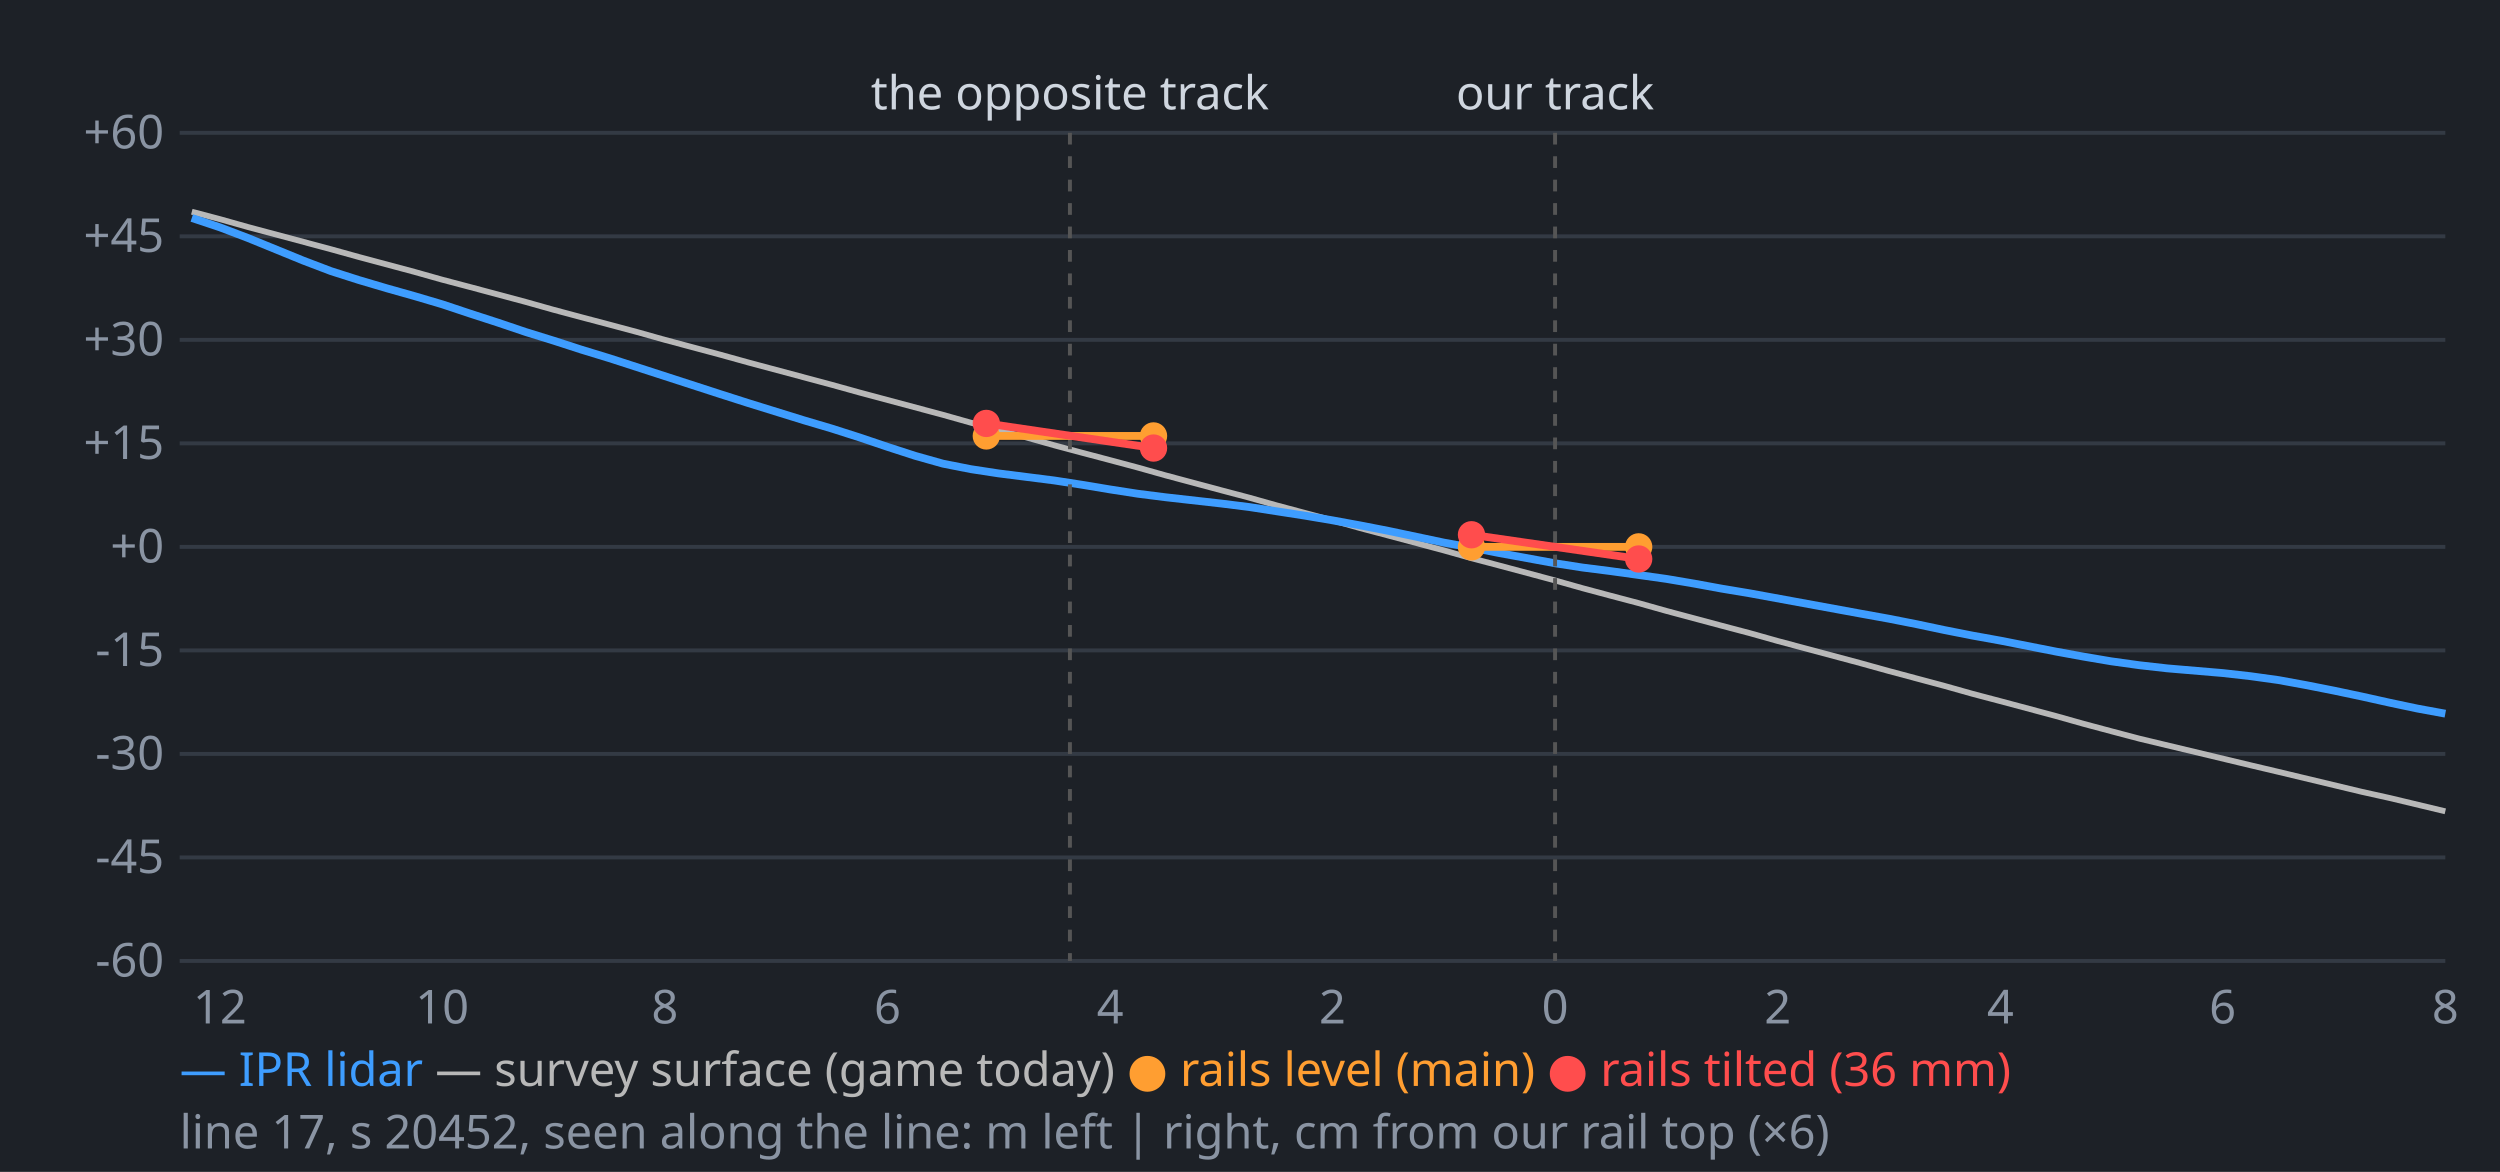
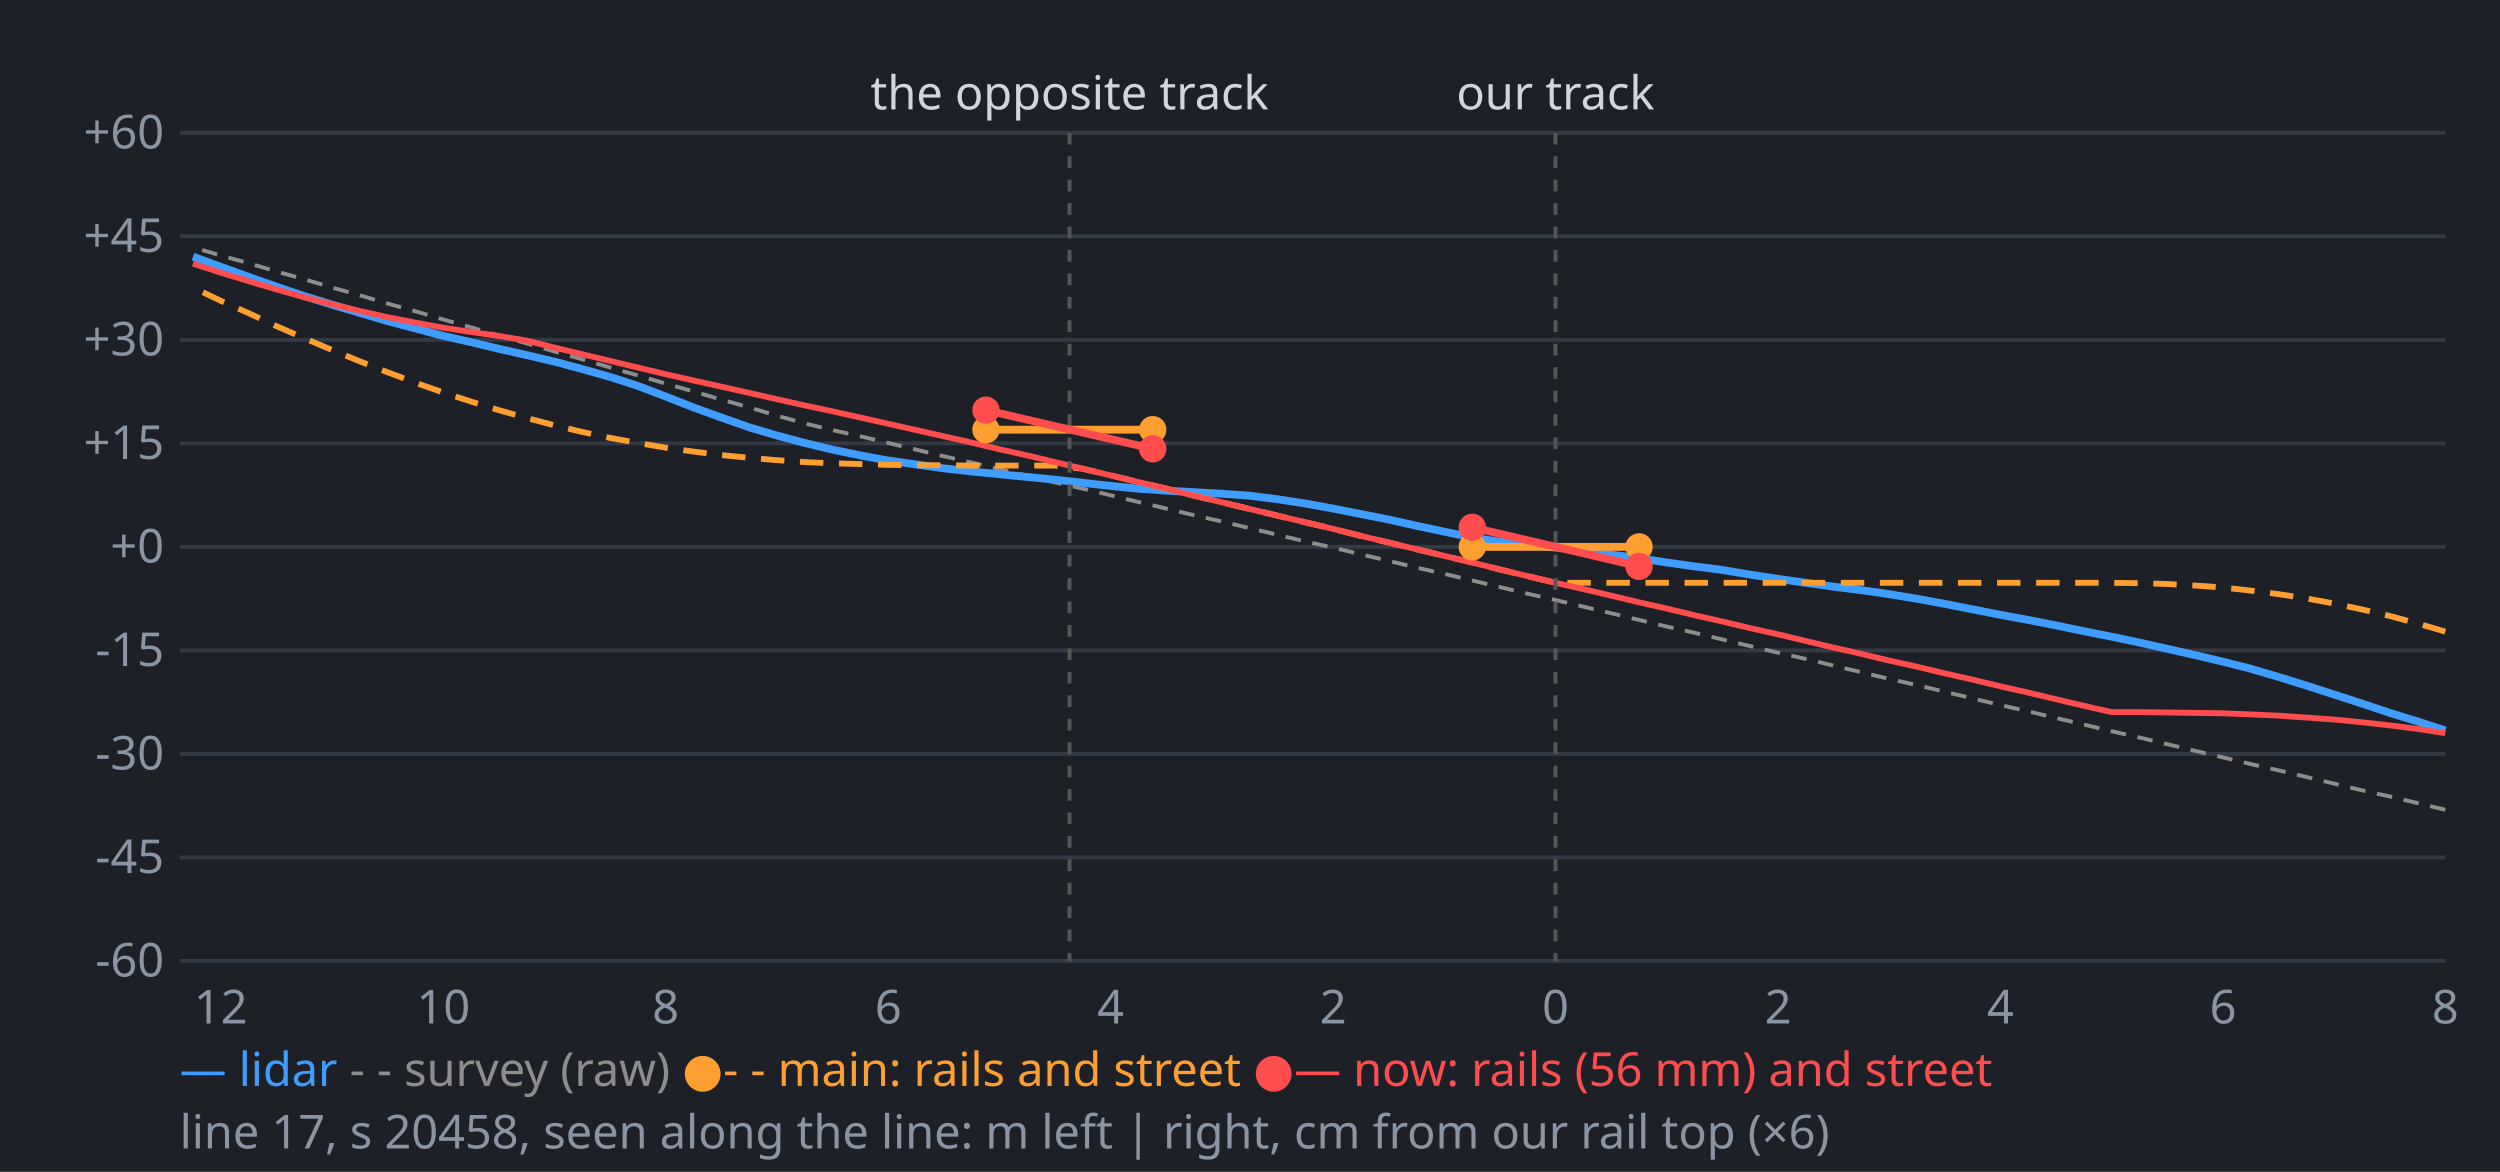
<svg xmlns="http://www.w3.org/2000/svg" viewBox="0 0 640 300" font-family="sans-serif" font-size="12">
  <rect width="640" height="300" fill="#1d2127" />
  <line x1="46" x2="626" y1="246.0" y2="246.0" stroke="#333a44" />
  <text x="42" y="250.0" fill="#8a94a3" text-anchor="end">-60</text>
  <line x1="46" x2="626" y1="219.5" y2="219.5" stroke="#333a44" />
  <text x="42" y="223.5" fill="#8a94a3" text-anchor="end">-45</text>
  <line x1="46" x2="626" y1="193.0" y2="193.0" stroke="#333a44" />
  <text x="42" y="197.0" fill="#8a94a3" text-anchor="end">-30</text>
  <line x1="46" x2="626" y1="166.5" y2="166.5" stroke="#333a44" />
  <text x="42" y="170.5" fill="#8a94a3" text-anchor="end">-15</text>
  <line x1="46" x2="626" y1="140.0" y2="140.0" stroke="#333a44" />
  <text x="42" y="144.0" fill="#8a94a3" text-anchor="end">+0</text>
  <line x1="46" x2="626" y1="113.5" y2="113.5" stroke="#333a44" />
  <text x="42" y="117.5" fill="#8a94a3" text-anchor="end">+15</text>
  <line x1="46" x2="626" y1="87.0" y2="87.0" stroke="#333a44" />
  <text x="42" y="91.0" fill="#8a94a3" text-anchor="end">+30</text>
  <line x1="46" x2="626" y1="60.5" y2="60.5" stroke="#333a44" />
  <text x="42" y="64.5" fill="#8a94a3" text-anchor="end">+45</text>
  <line x1="46" x2="626" y1="34.0" y2="34.0" stroke="#333a44" />
  <text x="42" y="38.0" fill="#8a94a3" text-anchor="end">+60</text>
  <text x="626.0" y="262" fill="#8a94a3" text-anchor="middle">8</text>
-   <text x="569.0" y="262" fill="#8a94a3" text-anchor="middle">6</text>
+   <text x="569.1" y="262" fill="#8a94a3" text-anchor="middle">6</text>
  <text x="512.1" y="262" fill="#8a94a3" text-anchor="middle">4</text>
-   <text x="455.1" y="262" fill="#8a94a3" text-anchor="middle">2</text>
-   <text x="398.1" y="262" fill="#8a94a3" text-anchor="middle">0</text>
-   <text x="341.1" y="262" fill="#8a94a3" text-anchor="middle">2</text>
-   <text x="284.2" y="262" fill="#8a94a3" text-anchor="middle">4</text>
-   <text x="227.2" y="262" fill="#8a94a3" text-anchor="middle">6</text>
-   <text x="170.2" y="262" fill="#8a94a3" text-anchor="middle">8</text>
-   <text x="113.2" y="262" fill="#8a94a3" text-anchor="middle">10</text>
-   <text x="56.3" y="262" fill="#8a94a3" text-anchor="middle">12</text>
-   <polyline fill="none" stroke="#b8b8b8" stroke-width="1.5" points="626.0,207.7 618.9,206.0 611.8,204.3 604.6,202.7 597.5,201.0 590.4,199.3 583.3,197.6 576.1,195.9 569.0,194.2 561.9,192.5 554.8,190.8 547.7,189.1 540.5,187.2 533.4,185.3 526.3,183.3 519.2,181.4 512.1,179.5 504.9,177.6 497.8,175.6 490.7,173.7 483.6,171.8 476.4,169.8 469.3,167.9 462.2,166.0 455.1,164.1 448.0,162.1 440.8,160.2 433.7,158.3 426.6,156.4 419.5,154.4 412.3,152.5 405.2,150.6 398.1,148.6 391.0,146.7 383.9,144.8 376.7,142.9 369.6,140.9 362.5,139.0 355.4,137.1 348.2,135.2 341.1,133.2 334.0,131.3 326.9,129.4 319.8,127.4 312.6,125.5 305.5,123.6 298.4,121.7 291.3,119.7 284.2,117.8 277.0,115.9 269.9,114.0 262.8,112.0 255.7,110.1 248.5,108.2 241.4,106.2 234.3,104.3 227.2,102.4 220.1,100.5 212.9,98.5 205.8,96.6 198.7,94.7 191.6,92.8 184.4,90.8 177.3,88.9 170.2,87.0 163.1,85.0 156.0,83.1 148.8,81.2 141.7,79.3 134.6,77.3 127.5,75.4 120.4,73.5 113.2,71.6 106.1,69.6 99.0,67.7 91.9,65.8 84.7,63.8 77.6,61.9 70.5,60.0 63.4,58.1 56.3,56.1 49.1,54.2" />
-   <polyline fill="none" stroke="#3e9dff" stroke-width="2" points="626.0,182.7 618.9,181.4 611.8,179.9 604.6,178.3 597.5,176.8 590.4,175.4 583.3,174.1 576.1,173.1 569.0,172.3 561.9,171.7 554.8,171.1 547.7,170.3 540.5,169.3 533.4,168.1 526.3,166.8 519.2,165.4 512.1,164.0 504.9,162.7 497.8,161.3 490.7,159.8 483.6,158.4 476.4,157.1 469.3,155.8 462.2,154.5 455.1,153.2 448.0,151.9 440.8,150.7 433.7,149.4 426.6,148.2 419.5,147.2 412.3,146.2 405.2,145.3 398.1,144.2 391.0,142.9 383.9,141.6 376.7,140.2 369.6,138.9 362.5,137.4 355.4,135.9 348.2,134.5 341.1,133.2 334.0,132.0 326.9,130.9 319.8,129.8 312.6,128.9 305.5,128.1 298.4,127.3 291.3,126.4 284.2,125.3 277.0,124.1 269.9,123.0 262.8,122.1 255.7,121.2 248.5,120.1 241.4,118.7 234.3,116.7 227.2,114.4 220.1,112.0 212.9,109.7 205.8,107.6 198.7,105.4 191.6,103.2 184.4,100.9 177.3,98.6 170.2,96.3 163.1,94.0 156.0,91.7 148.8,89.5 141.7,87.2 134.6,85.0 127.5,82.6 120.4,80.3 113.2,77.9 106.1,75.8 99.0,73.8 91.9,71.7 84.7,69.4 77.6,66.7 70.5,63.8 63.4,60.9 56.3,58.2 49.1,55.8" />
-   <line x1="398.1" x2="398.1" y1="34" y2="246" stroke="#555" stroke-dasharray="3 3" />
-   <text x="398.1" y="28" fill="#cfd6df" text-anchor="middle">our track</text>
-   <line x1="376.7" y1="140.0" x2="419.5" y2="140.0" stroke="#ff9e31" stroke-width="2" />
-   <circle cx="376.7" cy="140.0" r="3.5" fill="#ff9e31" />
-   <circle cx="419.5" cy="140.0" r="3.5" fill="#ff9e31" />
-   <line x1="376.7" y1="136.9" x2="419.5" y2="143.1" stroke="#ff4d4d" stroke-width="2" />
-   <circle cx="376.7" cy="136.9" r="3.5" fill="#ff4d4d" />
-   <circle cx="419.5" cy="143.1" r="3.5" fill="#ff4d4d" />
-   <line x1="273.9" x2="273.9" y1="34" y2="246" stroke="#555" stroke-dasharray="3 3" />
-   <text x="273.9" y="28" fill="#cfd6df" text-anchor="middle">the opposite track</text>
-   <line x1="252.5" y1="111.6" x2="295.3" y2="111.6" stroke="#ff9e31" stroke-width="2" />
-   <circle cx="252.5" cy="111.6" r="3.5" fill="#ff9e31" />
-   <circle cx="295.3" cy="111.6" r="3.5" fill="#ff9e31" />
-   <line x1="252.5" y1="108.4" x2="295.3" y2="114.7" stroke="#ff4d4d" stroke-width="2" />
-   <circle cx="252.5" cy="108.4" r="3.5" fill="#ff4d4d" />
-   <circle cx="295.3" cy="114.7" r="3.5" fill="#ff4d4d" />
+   <text x="455.2" y="262" fill="#8a94a3" text-anchor="middle">2</text>
+   <text x="398.2" y="262" fill="#8a94a3" text-anchor="middle">0</text>
+   <text x="341.3" y="262" fill="#8a94a3" text-anchor="middle">2</text>
+   <text x="284.3" y="262" fill="#8a94a3" text-anchor="middle">4</text>
+   <text x="227.4" y="262" fill="#8a94a3" text-anchor="middle">6</text>
+   <text x="170.4" y="262" fill="#8a94a3" text-anchor="middle">8</text>
+   <text x="113.5" y="262" fill="#8a94a3" text-anchor="middle">10</text>
+   <text x="56.5" y="262" fill="#8a94a3" text-anchor="middle">12</text>
+   <polyline fill="none" stroke="#8d8d8d" stroke-width="1" stroke-dasharray="4 3" points="626.0,207.3 618.9,205.6 611.8,203.9 604.6,202.3 597.5,200.6 590.4,198.9 583.3,197.2 576.2,195.6 569.1,193.9 561.9,192.2 554.8,190.5 547.7,188.8 540.6,187.2 533.5,185.5 526.3,183.8 519.2,182.1 512.1,180.5 505.0,178.8 497.9,177.1 490.8,175.4 483.6,173.8 476.5,172.1 469.4,170.4 462.3,168.7 455.2,167.1 448.0,165.4 440.9,163.7 433.8,162.0 426.7,160.4 419.6,158.7 412.5,157.0 405.3,155.3 398.2,153.6 391.1,152.0 384.0,150.3 376.9,148.6 369.7,146.9 362.6,145.3 355.5,143.6 348.4,141.9 341.3,140.2 334.1,138.6 327.0,136.9 319.9,135.2 312.8,133.5 305.7,131.9 298.6,130.2 291.4,128.5 284.3,126.8 277.2,125.1 270.1,123.5 263.0,121.8 255.8,120.1 248.7,118.4 241.6,116.8 234.5,115.1 227.4,113.4 220.3,111.7 213.1,110.1 206.0,108.4 198.9,106.4 191.8,104.3 184.7,102.3 177.5,100.2 170.4,98.2 163.3,96.1 156.2,94.1 149.1,92.0 142.0,90.0 134.8,87.9 127.7,85.9 120.6,83.8 113.5,81.8 106.4,79.7 99.2,77.7 92.1,75.6 85.0,73.6 77.9,71.5 70.8,69.5 63.7,67.4 56.5,65.4 49.4,63.3" />
+   <polyline fill="none" stroke="#3e9dff" stroke-width="2" points="626.0,187.0 618.9,184.7 611.8,182.5 604.6,180.1 597.5,177.8 590.4,175.5 583.3,173.3 576.2,171.2 569.1,169.4 561.9,167.7 554.8,166.1 547.7,164.5 540.6,163.0 533.5,161.6 526.3,160.1 519.2,158.7 512.1,157.4 505.0,156.0 497.9,154.6 490.8,153.3 483.6,152.1 476.5,151.1 469.4,150.2 462.3,149.2 455.2,148.2 448.0,147.1 440.9,145.9 433.8,145.0 426.7,144.0 419.6,142.9 412.5,142.0 405.3,141.0 398.2,140.2 391.1,139.4 384.0,138.7 376.9,137.6 369.7,136.1 362.6,134.6 355.5,133.0 348.4,131.6 341.3,130.2 334.1,128.9 327.0,127.8 319.9,126.9 312.8,126.4 305.7,126.0 298.6,125.6 291.4,125.1 284.3,124.4 277.2,123.6 270.1,122.8 263.0,122.1 255.8,121.4 248.7,120.7 241.6,119.9 234.5,118.9 227.4,117.9 220.3,116.6 213.1,115.1 206.0,113.4 198.9,111.5 191.8,109.4 184.7,106.9 177.5,104.3 170.4,101.5 163.3,98.8 156.2,96.5 149.1,94.5 142.0,92.6 134.8,90.9 127.7,89.3 120.6,87.6 113.5,86.0 106.4,84.1 99.2,82.2 92.1,80.1 85.0,78.0 77.9,75.8 70.8,73.4 63.7,70.9 56.5,68.3 49.4,65.7" />
+   <polyline fill="none" stroke="#ff9e31" stroke-width="1.5" stroke-dasharray="6 4" points="626.0,161.7 618.9,159.6 611.8,157.7 604.6,156.0 597.5,154.5 590.4,153.2 583.3,152.1 576.2,151.2 569.1,150.4 561.9,149.9 554.8,149.5 547.7,149.3 540.6,149.2 533.5,149.2 526.3,149.2 519.2,149.2 512.1,149.2 505.0,149.2 497.9,149.2 490.8,149.2 483.6,149.2 476.5,149.2 469.4,149.2 462.3,149.2 455.2,149.2 448.0,149.2 440.9,149.2 433.8,149.2 426.7,149.2 419.6,149.2 412.5,149.2 405.3,149.2 398.2,149.2 391.1,147.5 384.0,145.8 376.9,144.0 369.7,142.3 362.6,140.6 355.5,138.9 348.4,137.2 341.3,135.4 334.1,133.7 327.0,132.0 319.9,130.3 312.8,128.6 305.7,126.9 298.6,125.1 291.4,123.4 284.3,121.7 277.2,120.0 270.1,119.2 263.0,119.2 255.8,119.2 248.7,119.2 241.6,119.1 234.5,119.1 227.4,119.0 220.3,118.8 213.1,118.6 206.0,118.3 198.9,117.8 191.8,117.2 184.7,116.5 177.5,115.6 170.4,114.6 163.3,113.4 156.2,112.1 149.1,110.6 142.0,108.9 134.8,107.0 127.7,105.0 120.6,102.8 113.5,100.5 106.4,98.0 99.2,95.3 92.1,92.5 85.0,89.6 77.9,86.6 70.8,83.5 63.7,80.2 56.5,77.0 49.4,73.6" />
+   <polyline fill="none" stroke="#ff4d4d" stroke-width="1.5" points="626.0,187.7 618.9,186.6 611.8,185.7 604.6,184.9 597.5,184.2 590.4,183.7 583.3,183.2 576.2,182.9 569.1,182.6 561.9,182.5 554.8,182.4 547.7,182.3 540.6,182.3 533.5,180.7 526.3,179.0 519.2,177.3 512.1,175.7 505.0,174.0 497.9,172.4 490.8,170.7 483.6,169.1 476.5,167.4 469.4,165.8 462.3,164.1 455.2,162.4 448.0,160.8 440.9,159.1 433.8,157.5 426.7,155.8 419.6,154.2 412.5,152.5 405.3,150.8 398.2,149.2 391.1,147.5 384.0,145.8 376.9,144.0 369.7,142.3 362.6,140.6 355.5,138.9 348.4,137.2 341.3,135.4 334.1,133.7 327.0,132.0 319.9,130.3 312.8,128.6 305.7,126.9 298.6,125.1 291.4,123.4 284.3,121.7 277.2,120.0 270.1,118.3 263.0,116.6 255.8,115.0 248.7,113.3 241.6,111.7 234.5,110.1 227.4,108.5 220.3,106.9 213.1,105.3 206.0,103.8 198.9,102.2 191.8,100.6 184.7,99.0 177.5,97.4 170.4,95.8 163.3,94.1 156.2,92.4 149.1,90.7 142.0,89.0 134.8,87.2 127.7,86.0 120.6,85.0 113.5,83.9 106.4,82.6 99.2,81.2 92.1,79.6 85.0,77.9 77.9,76.1 70.8,74.1 63.7,72.0 56.5,69.8 49.4,67.5" />
+   <line x1="398.2" x2="398.2" y1="34" y2="246" stroke="#555" stroke-dasharray="3 3" />
+   <text x="398.2" y="28" fill="#cfd6df" text-anchor="middle">our track</text>
+   <line x1="376.9" y1="140.0" x2="419.6" y2="140.0" stroke="#ff9e31" stroke-width="2" />
+   <circle cx="376.9" cy="140.0" r="3.5" fill="#ff9e31" />
+   <circle cx="419.6" cy="140.0" r="3.5" fill="#ff9e31" />
+   <line x1="376.9" y1="135.0" x2="419.6" y2="145.0" stroke="#ff4d4d" stroke-width="2" />
+   <circle cx="376.9" cy="135.0" r="3.5" fill="#ff4d4d" />
+   <circle cx="419.6" cy="145.0" r="3.5" fill="#ff4d4d" />
+   <line x1="273.8" x2="273.8" y1="34" y2="246" stroke="#555" stroke-dasharray="3 3" />
+   <text x="273.8" y="28" fill="#cfd6df" text-anchor="middle">the opposite track</text>
+   <line x1="252.4" y1="110.0" x2="295.1" y2="110.0" stroke="#ff9e31" stroke-width="2" />
+   <circle cx="252.4" cy="110.0" r="3.5" fill="#ff9e31" />
+   <circle cx="295.1" cy="110.0" r="3.5" fill="#ff9e31" />
+   <line x1="252.4" y1="105.0" x2="295.1" y2="114.9" stroke="#ff4d4d" stroke-width="2" />
+   <circle cx="252.4" cy="105.0" r="3.5" fill="#ff4d4d" />
+   <circle cx="295.1" cy="114.9" r="3.5" fill="#ff4d4d" />
  <text x="46" y="278" fill="#cfd6df">
-     <tspan fill="#3e9dff">— IPR lidar</tspan>
-     <tspan fill="#b8b8b8">— survey surface (game today)</tspan>
-     <tspan fill="#ff9e31">● rails level (main)</tspan>
-     <tspan fill="#ff4d4d">● rails tilted (36 mm)</tspan>
+     <tspan fill="#3e9dff">— lidar</tspan>
+     <tspan fill="#8d8d8d">- - survey (raw)</tspan>
+     <tspan fill="#ff9e31">●- - main: rails and street</tspan>
+     <tspan fill="#ff4d4d">●— now: rails (56 mm) and street</tspan>
  </text>
-   <text x="46" y="294" fill="#8a94a3">line 17, s 20452, seen along the line: m left | right, cm from our rail top (×6)</text>
+   <text x="46" y="294" fill="#8a94a3">line 17, s 20458, seen along the line: m left | right, cm from our rail top (×6)</text>
</svg>
